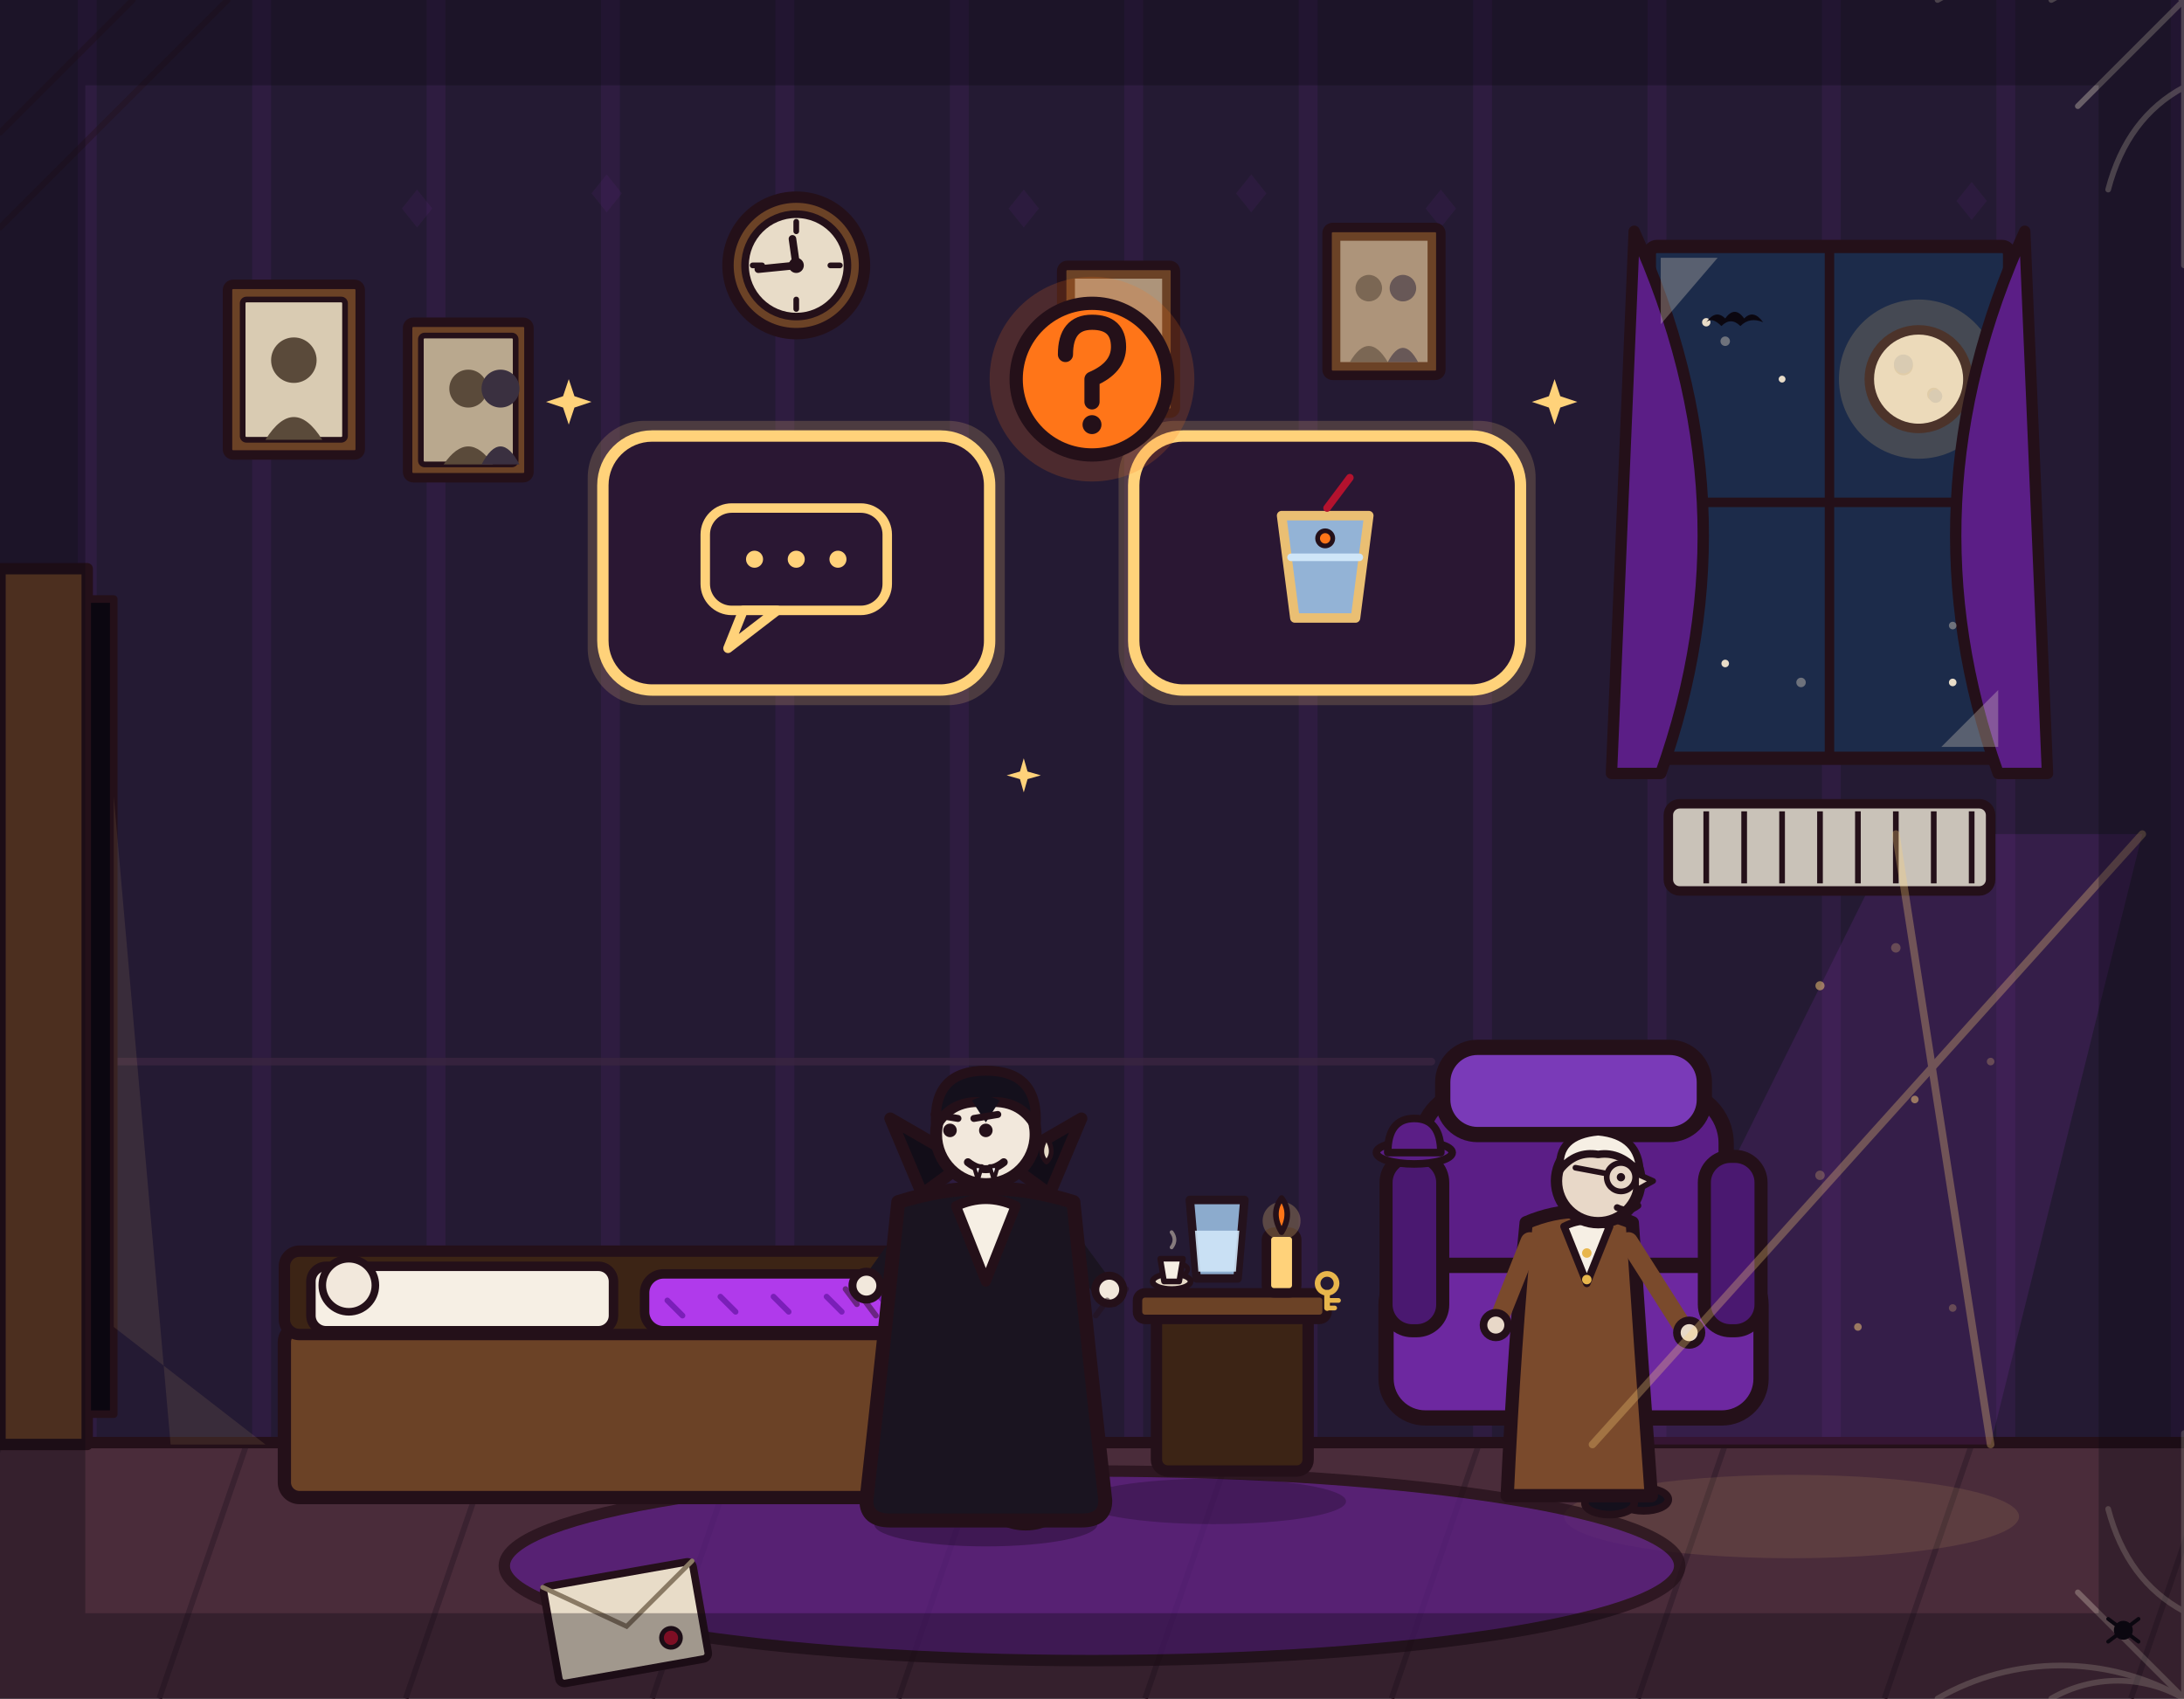
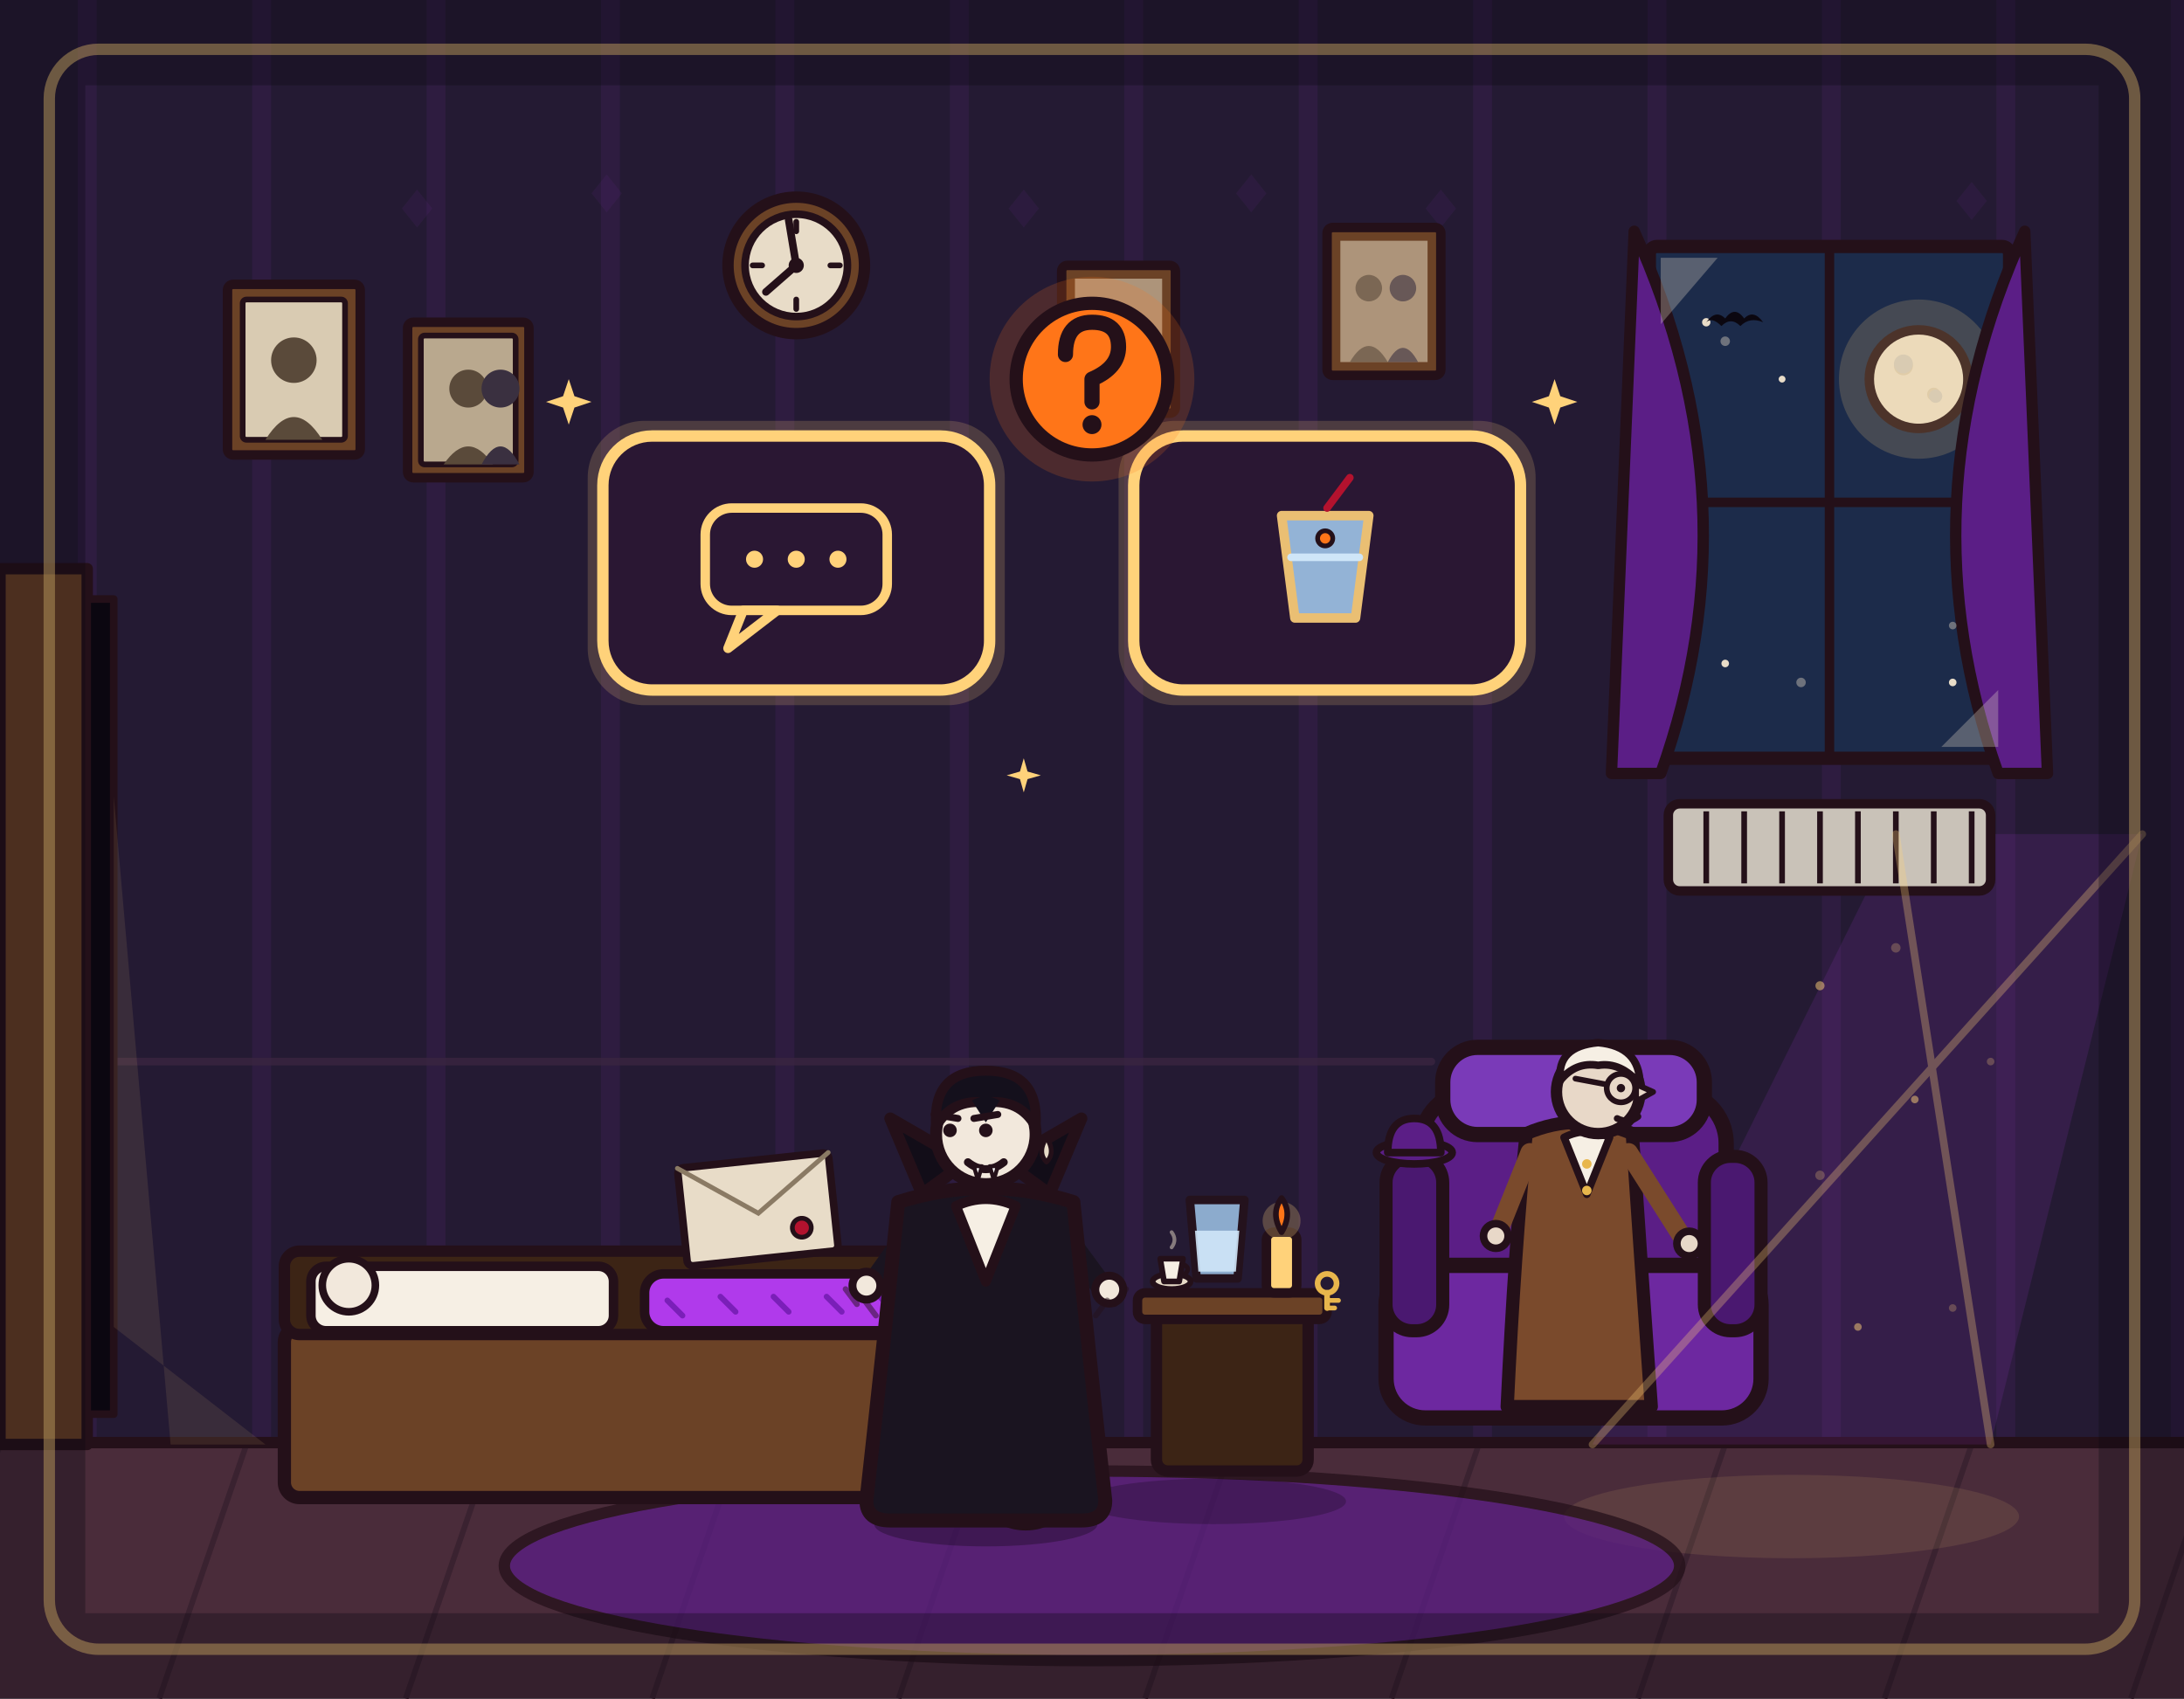
<svg xmlns="http://www.w3.org/2000/svg" viewBox="0 0 1152 896" width="1152" height="896">
  <rect x="0" y="0" width="1152" height="896" fill="#241a33" />
  <path d="M46 0V762M138 0V762M230 0V762M322 0V762M414 0V762M506 0V762M598 0V762M690 0V762M782 0V762M874 0V762M966 0V762M1058 0V762M1150 0V762" stroke="#b03aeb" stroke-width="10" opacity=".07" fill="none" />
-   <g stroke="#241019" stroke-width="3" opacity=".4" fill="none" stroke-linecap="round">
-     <path d="M0 70 L70 0" />
-     <path d="M0 120 L120 0" />
-     <path d="M70 0 Q36 34 0 70" />
-     <path d="M120 0 Q62 58 0 120" />
-   </g>
  <g>
    <rect x="120" y="150" width="70" height="90" rx="3" fill="#6b4226" stroke="#241019" stroke-width="5" stroke-linejoin="round" stroke-linecap="round" />
    <rect x="128" y="158" width="54" height="74" rx="2" fill="#d9cbb2" stroke="#241019" stroke-width="3" stroke-linejoin="round" stroke-linecap="round" />
    <circle cx="155" cy="190" r="12" fill="#5a4a3a" stroke="none" />
    <path d="M140 232 Q155 208 170 232 Z" fill="#5a4a3a" stroke="none" />
  </g>
  <g>
    <rect x="215" y="170" width="64" height="82" rx="3" fill="#6b4226" stroke="#241019" stroke-width="5" stroke-linejoin="round" stroke-linecap="round" />
    <rect x="222" y="177" width="50" height="68" rx="2" fill="#b9a88e" stroke="#241019" stroke-width="3" stroke-linejoin="round" stroke-linecap="round" />
    <circle cx="247" cy="205" r="10" fill="#5a4a3a" stroke="none" />
    <circle cx="264" cy="205" r="10" fill="#3a3040" stroke="none" />
    <path d="M234 245 Q247 226 260 245 Z" fill="#5a4a3a" stroke="none" />
    <path d="M254 245 Q264 226 274 245 Z" fill="#3a3040" stroke="none" />
  </g>
  <g>
    <circle cx="420" cy="140" r="36" fill="#6b4226" stroke="#241019" stroke-width="6" stroke-linejoin="round" stroke-linecap="round" />
    <circle cx="420" cy="140" r="27" fill="#e8dcc8" stroke="#241019" stroke-width="4" stroke-linejoin="round" stroke-linecap="round" />
-     <line x1="420" y1="140" x2="400" y2="142" stroke="#241019" stroke-width="4" stroke-linecap="round" />
-     <line x1="420" y1="140" x2="418" y2="126" stroke="#241019" stroke-width="4" stroke-linecap="round" />
+     <line x1="420" y1="140" x2="416" y2="116" stroke="#241019" stroke-width="4" stroke-linecap="round" />
+     <line x1="420" y1="140" x2="404" y2="154" stroke="#241019" stroke-width="4" stroke-linecap="round" />
    <circle cx="420" cy="140" r="4" fill="#241019" stroke="none" />
    <line x1="420" y1="117" x2="420" y2="122" stroke="#241019" stroke-width="3" stroke-linecap="round" />
    <line x1="420" y1="158" x2="420" y2="163" stroke="#241019" stroke-width="3" stroke-linecap="round" />
    <line x1="397" y1="140" x2="402" y2="140" stroke="#241019" stroke-width="3" stroke-linecap="round" />
    <line x1="438" y1="140" x2="443" y2="140" stroke="#241019" stroke-width="3" stroke-linecap="round" />
  </g>
  <rect x="870" y="130" width="190" height="270" rx="4" fill="#1c2b4a" stroke="#241019" stroke-width="7" stroke-linejoin="round" stroke-linecap="round" />
  <line x1="965" y1="130" x2="965" y2="400" stroke="#241019" stroke-width="5" stroke-linecap="round" />
  <line x1="870" y1="265" x2="1060" y2="265" stroke="#241019" stroke-width="5" stroke-linecap="round" />
  <g fill="#e8dcc8">
    <circle cx="900" cy="170" r="2.2" />
    <circle cx="940" cy="200" r="1.8" />
    <circle cx="1020" cy="180" r="2.2" />
    <circle cx="1040" cy="230" r="1.8" />
    <circle cx="910" cy="350" r="2" />
    <circle cx="1030" cy="360" r="2" />
  </g>
  <circle cx="1012" cy="200" r="26" fill="#e8dcc8" stroke="#241019" stroke-width="5" stroke-linejoin="round" stroke-linecap="round" />
  <circle cx="1004" cy="193" r="5" fill="#d9cbb2" stroke="none" />
  <circle cx="1020" cy="208" r="3.5" fill="#d9cbb2" stroke="none" />
  <circle cx="1012" cy="200" r="42" fill="#ffd27a" opacity="0.18" stroke="none" />
  <path d="M862 122 Q927 265 876 408 L850 408 Z" fill="#5b1e86" stroke="#241019" stroke-width="6" stroke-linejoin="round" stroke-linecap="round" />
  <path d="M1068 122 Q1003 265 1054 408 L1080 408 Z" fill="#5b1e86" stroke="#241019" stroke-width="6" stroke-linejoin="round" stroke-linecap="round" />
  <rect x="0" y="760" width="1152" height="136" fill="#4a2c3a" />
  <path d="M0 762 L-46 896M130 762 L84 896M260 762 L214 896M390 762 L344 896M520 762 L474 896M650 762 L604 896M780 762 L734 896M910 762 L864 896M1040 762 L994 896M1170 762 L1124 896" stroke="#3a2230" stroke-width="3" fill="none" />
  <line x1="0" y1="761" x2="1152" y2="761" stroke="#241019" stroke-width="6" stroke-linecap="round" />
  <polygon points="1000,440 1130,440 1050,762 840,762" fill="#b03aeb" opacity="0.12" stroke="none" />
  <ellipse cx="945" cy="800" rx="120" ry="22" fill="#ffd27a" opacity="0.10" stroke="none" />
  <ellipse cx="576" cy="826" rx="310" ry="50" fill="#5b1e86" stroke="#241019" stroke-width="6" stroke-linejoin="round" stroke-linecap="round" opacity="0.75" />
  <g fill="#ffd27a" opacity=".5">
    <circle cx="960" cy="520" r="2.4" />
    <circle cx="1010" cy="580" r="2" />
    <circle cx="920" cy="640" r="2.4" />
    <circle cx="980" cy="700" r="2" />
  </g>
  <rect x="150" y="700" width="380" height="90" rx="8" fill="#6b4226" stroke="#241019" stroke-width="7" stroke-linejoin="round" stroke-linecap="round" />
  <rect x="150" y="660" width="380" height="44" rx="8" fill="#3c2415" stroke="#241019" stroke-width="6" stroke-linejoin="round" stroke-linecap="round" />
  <rect x="164" y="668" width="159.6" height="34" rx="8" fill="#f6efe4" stroke="#241019" stroke-width="5" stroke-linejoin="round" stroke-linecap="round" />
  <rect x="340" y="672" width="167.2" height="30" rx="10" fill="#b03aeb" stroke="#241019" stroke-width="5" stroke-linejoin="round" stroke-linecap="round" />
  <path d="M352 686 L360 694 M380 684 L388 692 M408 684 L416 692 M436 684 L444 692 M464 684 L472 692" stroke="#7a1fb8" stroke-width="3" stroke-linecap="round" fill="none" />
  <circle cx="184" cy="678" r="14" fill="#f2e8dc" stroke="#241019" stroke-width="4" stroke-linejoin="round" stroke-linecap="round" />
  <ellipse cx="640" cy="792" rx="70" ry="12" fill="#000000" stroke="none" opacity="0.22" />
  <rect x="610" y="690" width="80" height="86" rx="6" fill="#3c2415" stroke="#241019" stroke-width="6" stroke-linejoin="round" stroke-linecap="round" />
  <rect x="600" y="682" width="100" height="14" rx="4" fill="#6b4226" stroke="#241019" stroke-width="5" stroke-linejoin="round" stroke-linecap="round" />
  <g transform="translate(642 660) scale(0.9)">
    <path d="M-16 -30 L16 -30 L12 16 L-12 16 Z" fill="#9fc4e8" stroke="#241019" stroke-width="5" stroke-linejoin="round" stroke-linecap="round" opacity="0.85" />
    <path d="M-13 -12 L13 -12 L11 12 L-11 12 Z" fill="#cfe6f8" stroke="none" opacity="0.9" />
  </g>
  <rect x="668" y="650" width="16" height="32" rx="4" fill="#ffd27a" stroke="#241019" stroke-width="5" stroke-linejoin="round" stroke-linecap="round" />
  <circle cx="676" cy="644" r="10" fill="#ffd27a" opacity="0.25" stroke="none" />
  <path d="M676 650 Q670 640 676 632 Q682 640 676 650 Z" fill="#ff7518" stroke="#241019" stroke-width="3" stroke-linejoin="round" stroke-linecap="round" />
  <g transform="translate(830 748) scale(1.15)">
    <rect x="-70" y="-150" width="140" height="110" rx="24" fill="#5b1e86" stroke="#241019" stroke-width="7" stroke-linejoin="round" stroke-linecap="round" />
    <rect x="-86" y="-70" width="172" height="70" rx="18" fill="#6d28a0" stroke="#241019" stroke-width="7" stroke-linejoin="round" stroke-linecap="round" />
    <rect x="-86" y="-120" width="26" height="80" rx="12" fill="#4a1870" stroke="#241019" stroke-width="6" stroke-linejoin="round" stroke-linecap="round" />
    <rect x="60" y="-120" width="26" height="80" rx="12" fill="#4a1870" stroke="#241019" stroke-width="6" stroke-linejoin="round" stroke-linecap="round" />
    <rect x="-60" y="-170" width="120" height="40" rx="16" fill="#7a3ab8" stroke="#241019" stroke-width="7" stroke-linejoin="round" stroke-linecap="round" />
  </g>
-   <g transform="translate(835 795)">
-     <path d="M-6 -60 L26 -52 L30 -8" fill="none" stroke="#3a3542" stroke-width="14" stroke-linecap="round" />
-     <path d="M-10 -60 L8 -50 L12 -6" fill="none" stroke="#3a3542" stroke-width="14" stroke-linecap="round" />
-     <ellipse cx="32" cy="-4" rx="13" ry="6" fill="#14101c" stroke="#241019" stroke-width="4" stroke-linejoin="round" stroke-linecap="round" />
-     <ellipse cx="14" cy="-2" rx="13" ry="6" fill="#14101c" stroke="#241019" stroke-width="4" stroke-linejoin="round" stroke-linecap="round" />
+   <g transform="translate(835 748)">
    <path d="M-30 -150 Q-36 -90 -40 -6 L36 -6 Q30 -90 26 -150 Q-2 -162 -30 -150 Z" fill="#7a4a2c" stroke="#241019" stroke-width="7" stroke-linejoin="round" stroke-linecap="round" />
    <path d="M-10 -148 L2 -118 L14 -148 Q2 -154 -10 -148 Z" fill="#f6efe4" stroke="#241019" stroke-width="4" stroke-linejoin="round" stroke-linecap="round" />
    <circle cx="2" cy="-134" r="2.5" fill="#e8b64c" stroke="none" />
    <circle cx="2" cy="-120" r="2.5" fill="#e8b64c" stroke="none" />
    <path d="M-28 -140 L-44 -100" fill="none" stroke="#7a4a2c" stroke-width="10" stroke-linecap="round" />
    <circle cx="-46" cy="-96" r="6.5" fill="#e8d8c8" stroke="#241019" stroke-width="4" stroke-linejoin="round" stroke-linecap="round" />
    <path d="M24 -140 L52 -96" fill="none" stroke="#7a4a2c" stroke-width="10" stroke-linecap="round" />
    <circle cx="56" cy="-92" r="6.5" fill="#e8d8c8" stroke="#241019" stroke-width="4" stroke-linejoin="round" stroke-linecap="round" />
    <circle cx="8" cy="-172" r="22" fill="#e8d8c8" stroke="#241019" stroke-width="6" stroke-linejoin="round" stroke-linecap="round" />
    <path d="M-12 -178 Q-14 -196 8 -198 Q30 -196 30 -176 Q20 -188 8 -186 Q-4 -188 -12 -178 Z" fill="#f6efe4" stroke="#241019" stroke-width="4" stroke-linejoin="round" stroke-linecap="round" />
    <path d="M28 -176 l9 4 l-9 5 Z" fill="#e8d8c8" stroke="#241019" stroke-width="3" stroke-linejoin="round" stroke-linecap="round" />
    <circle cx="20" cy="-174" r="2.2" fill="#241019" stroke="none" />
    <circle cx="20" cy="-174" r="7.5" fill="none" stroke="#241019" stroke-width="3" stroke-linejoin="round" />
    <line x1="12" y1="-176" x2="-4" y2="-179" stroke="#241019" stroke-width="3" stroke-linecap="round" />
    <path d="M18 -158 Q24 -155 29 -159" fill="none" stroke="#241019" stroke-width="3.5" stroke-linecap="round" />
  </g>
  <rect x="310" y="222" width="220" height="150" rx="30" fill="#ffd27a" opacity="0.18" stroke="none" />
  <rect x="318" y="230" width="204" height="134" rx="26" fill="#2a1733" stroke="#ffd27a" stroke-width="6" stroke-linejoin="round" stroke-linecap="round" />
  <rect x="372" y="268" width="96" height="54" rx="14" fill="none" stroke="#ffd27a" stroke-width="5" stroke-linejoin="round" stroke-linecap="round" />
  <path d="M392 322 L384 342 L410 322 Z" fill="#2a1733" stroke="#ffd27a" stroke-width="5" stroke-linejoin="round" stroke-linecap="round" />
  <circle cx="398" cy="295" r="4.5" fill="#ffd27a" stroke="none" />
  <circle cx="420" cy="295" r="4.5" fill="#ffd27a" stroke="none" />
  <circle cx="442" cy="295" r="4.5" fill="#ffd27a" stroke="none" />
  <rect x="590" y="222" width="220" height="150" rx="30" fill="#ffd27a" opacity="0.18" stroke="none" />
  <rect x="598" y="230" width="204" height="134" rx="26" fill="#2a1733" stroke="#ffd27a" stroke-width="6" stroke-linejoin="round" stroke-linecap="round" />
  <path d="M676 272 L722 272 L715 326 L683 326 Z" fill="#9fc4e8" stroke="#ffd27a" stroke-width="5" stroke-linejoin="round" stroke-linecap="round" opacity="0.9" />
  <path d="M681 294 L717 294" stroke="#cfe6f8" stroke-width="4" stroke-linecap="round" />
  <line x1="700" y1="268" x2="712" y2="252" stroke="#b3122e" stroke-width="4" stroke-linecap="round" />
  <circle cx="699" cy="284" r="4" fill="#ff7518" stroke="#241019" stroke-width="2.5" stroke-linejoin="round" />
  <g transform="translate(520 800) scale(1.05 1.05)">
    <ellipse cx="0" cy="4" rx="56" ry="11" fill="#000000" stroke-width="0" stroke-linejoin="round" stroke-linecap="round" stroke="none" opacity="0.28" />
    <path d="M-8 -58 L30 -54 L34 -6" fill="none" stroke="#241a2e" stroke-width="15" stroke-linecap="round" stroke-linejoin="round" />
    <path d="M-14 -58 L14 -50 L18 -4" fill="none" stroke="#241a2e" stroke-width="15" stroke-linecap="round" stroke-linejoin="round" />
    <ellipse cx="36" cy="-4" rx="14" ry="7" fill="#14101c" stroke="#241019" stroke-width="4" stroke-linejoin="round" stroke-linecap="round" />
    <ellipse cx="20" cy="-2" rx="14" ry="7" fill="#14101c" stroke="#241019" stroke-width="4" stroke-linejoin="round" stroke-linecap="round" />
    <path d="M36 -146 L58 -116" fill="none" stroke="#1a1420" stroke-width="11" stroke-linecap="round" stroke-linejoin="round" />
    <circle cx="62" cy="-114" r="7" fill="#f2e8dc" stroke="#241019" stroke-width="4" stroke-linejoin="round" stroke-linecap="round" />
    <path d="M-36 -146 L-56 -118" fill="none" stroke="#1a1420" stroke-width="11" stroke-linecap="round" stroke-linejoin="round" />
    <circle cx="-60" cy="-116" r="7" fill="#f2e8dc" stroke="#241019" stroke-width="4" stroke-linejoin="round" stroke-linecap="round" />
    <path d="M-44 -158 Q-52 -80 -60 -8 Q-60 2 -48 2 L48 2 Q60 2 60 -8 Q52 -80 44 -158 Q0 -172 -44 -158 Z" fill="#1a1420" stroke="#241019" stroke-width="7" stroke-linejoin="round" stroke-linecap="round" />
    <path d="M-32 -162 L-48 -200 L-10 -178 Z" fill="#120d18" stroke="#241019" stroke-width="6" stroke-linejoin="round" stroke-linecap="round" />
    <path d="M32 -162 L48 -200 L10 -178 Z" fill="#120d18" stroke="#241019" stroke-width="6" stroke-linejoin="round" stroke-linecap="round" />
    <path d="M-15 -156 L0 -118 L15 -156 Q0 -163 -15 -156 Z" fill="#f6efe4" stroke="#241019" stroke-width="5" stroke-linejoin="round" stroke-linecap="round" />
    <circle cx="0" cy="-192" r="25" fill="#f2e8dc" stroke="#241019" stroke-width="6" stroke-linejoin="round" stroke-linecap="round" />
    <path d="M-25 -196 Q-27 -224 0 -224 Q27 -224 25 -196 Q17 -210 0 -208 Q-17 -210 -25 -196 Z" fill="#14101c" stroke="#241019" stroke-width="5" stroke-linejoin="round" stroke-linecap="round" />
    <path d="M-7 -209 L0 -198 L7 -209 Q0 -213 -7 -209 Z" fill="#14101c" stroke-width="0" stroke-linejoin="round" stroke-linecap="round" stroke="none" />
    <path d="M-26 -202 L-14 -200" fill="none" stroke="#241019" stroke-width="3.5" stroke-linecap="round" />
    <path d="M-6 -200 L6 -202" fill="none" stroke="#241019" stroke-width="3.5" stroke-linecap="round" />
    <circle cx="-18" cy="-194" r="3.4" fill="#241019" stroke-width="0" stroke-linejoin="round" stroke-linecap="round" stroke="none" />
    <circle cx="0" cy="-194" r="3.4" fill="#241019" stroke-width="0" stroke-linejoin="round" stroke-linecap="round" stroke="none" />
    <path d="M-9 -178 Q0 -171 9 -178" fill="none" stroke="#241019" stroke-width="4" stroke-linecap="round" stroke-linejoin="round" />
    <path d="M-6 -176 L-2 -176 L-4 -169 Z" fill="#ffffff" stroke="#241019" stroke-width="2" stroke-linejoin="round" stroke-linecap="round" />
    <path d="M2 -176 L6 -176 L4 -169 Z" fill="#ffffff" stroke="#241019" stroke-width="2" stroke-linejoin="round" stroke-linecap="round" />
  </g>
  <g fill="#b03aeb" opacity=".06">
    <path d="M220 100 l8 10 l-8 10 l-8 -10 Z" stroke="none" />
    <path d="M320 92 l8 10 l-8 10 l-8 -10 Z" stroke="none" />
    <path d="M540 100 l8 10 l-8 10 l-8 -10 Z" stroke="none" />
    <path d="M660 92 l8 10 l-8 10 l-8 -10 Z" stroke="none" />
    <path d="M760 100 l8 10 l-8 10 l-8 -10 Z" stroke="none" />
    <path d="M1040 96 l8 10 l-8 10 l-8 -10 Z" stroke="none" />
  </g>
  <g>
    <rect x="560" y="140" width="60" height="78" rx="3" fill="#6b4226" stroke="#241019" stroke-width="5" stroke-linejoin="round" />
    <rect x="567" y="147" width="46" height="64" fill="#d9cbb2" opacity=".6" stroke="none" />
    <circle cx="590" cy="172" r="8" fill="#5a4a3a" opacity=".6" stroke="none" />
    <path d="M576 211 Q590 192 604 211 Z" fill="#5a4a3a" opacity=".6" stroke="none" />
  </g>
  <line x1="0" y1="560" x2="755" y2="560" stroke="#3a2440" stroke-width="4" opacity=".8" stroke-linecap="round" />
  <g>
    <rect x="880" y="424" width="170" height="46" rx="6" fill="#c9c2b8" stroke="#241019" stroke-width="5" stroke-linejoin="round" />
    <line x1="900" y1="428" x2="900" y2="466" stroke="#241019" stroke-width="3" />
    <line x1="920" y1="428" x2="920" y2="466" stroke="#241019" stroke-width="3" />
    <line x1="940" y1="428" x2="940" y2="466" stroke="#241019" stroke-width="3" />
    <line x1="960" y1="428" x2="960" y2="466" stroke="#241019" stroke-width="3" />
    <line x1="980" y1="428" x2="980" y2="466" stroke="#241019" stroke-width="3" />
    <line x1="1000" y1="428" x2="1000" y2="466" stroke="#241019" stroke-width="3" />
    <line x1="1020" y1="428" x2="1020" y2="466" stroke="#241019" stroke-width="3" />
    <line x1="1040" y1="428" x2="1040" y2="466" stroke="#241019" stroke-width="3" />
  </g>
  <g fill="#e8dcc8" opacity=".3">
    <path d="M876 136 L906 136 L876 171 Z" stroke="none" />
    <path d="M1054 394 L1024 394 L1054 364 Z" stroke="none" />
  </g>
  <g fill="#e8dcc8" opacity=".4">
    <circle cx="910" cy="180" r="2.5" />
    <circle cx="1030" cy="330" r="2" />
    <circle cx="950" cy="360" r="2.5" />
  </g>
  <circle cx="1004" cy="192" r="5" fill="#d9cbb2" stroke="none" />
  <circle cx="1021" cy="209" r="3.5" fill="#d9cbb2" stroke="none" />
  <path d="M900 170 Q905 163 910 168 Q915 161 920 168 Q925 163 930 170 Q923 167 918 172 Q913 167 908 172 Q903 167 900 170 Z" fill="#0b0710" stroke="none" />
  <g fill="#ffd27a">
    <path d="M300 200 L303 209 L312 212 L303 215 L300 224 L297 215 L288 212 L297 209 Z" stroke="none" />
    <path d="M540 400 L542 407 L549 409 L542 411 L540 418 L538 411 L531 409 L538 407 Z" stroke="none" />
    <path d="M820 200 L823 209 L832 212 L823 215 L820 224 L817 215 L808 212 L817 209 Z" stroke="none" />
  </g>
  <g fill="#ffd27a" opacity=".25">
    <circle cx="1000" cy="500" r="2.5" />
    <circle cx="1050" cy="560" r="2" />
    <circle cx="960" cy="620" r="2.5" />
    <circle cx="1030" cy="690" r="2" />
  </g>
-   <g transform="rotate(-10 330 855)">
-     <rect x="290" y="830" width="80" height="52" rx="3" fill="#e8dcc8" stroke="#241019" stroke-width="4" stroke-linejoin="round" />
-     <path d="M290 830 L330 858 L370 830" fill="none" stroke="#8a7a64" stroke-width="2.5" stroke-linecap="round" />
-     <circle cx="352" cy="868" r="5" fill="#b3122e" stroke="#241019" stroke-width="2.5" />
+   <g transform="rotate(-6 400 640)">
+     <rect x="360" y="612" width="80" height="52" rx="3" fill="#e8dcc8" stroke="#241019" stroke-width="4" stroke-linejoin="round" />
+     <path d="M360 612 L400 640 L440 612" fill="none" stroke="#8a7a64" stroke-width="2.5" stroke-linecap="round" />
+     <circle cx="422" cy="650" r="5" fill="#b3122e" stroke="#241019" stroke-width="2.5" />
  </g>
  <g>
    <circle cx="700" cy="677" r="5" fill="none" stroke="#e8b64c" stroke-width="3" />
    <line x1="700" y1="682" x2="700" y2="690" stroke="#e8b64c" stroke-width="3" stroke-linecap="round" />
    <path d="M700 686 L706 686 M700 690 L704 690" stroke="#e8b64c" stroke-width="2.5" stroke-linecap="round" />
-   </g>
-   <g stroke="#e8dcc8" stroke-width="3" opacity=".35" fill="none" stroke-linecap="round">
-     <path d="M1152 0 A70 70 0 0 0 1082 0" />
-     <path d="M1152 0 A130 130 0 0 0 1022 0" />
-     <line x1="1152" y1="0" x2="1152" y2="140" />
-     <line x1="1152" y1="0" x2="1096" y2="56" />
-     <path d="M1152 46 Q1122 62 1112 100" />
  </g>
  <g>
    <rect x="700" y="120" width="60" height="78" rx="3" fill="#6b4226" stroke="#241019" stroke-width="5" stroke-linejoin="round" />
    <rect x="707" y="127" width="46" height="64" fill="#d9cbb2" opacity=".6" stroke="none" />
    <circle cx="722" cy="152" r="7" fill="#5a4a3a" opacity=".6" stroke="none" />
    <circle cx="740" cy="152" r="7" fill="#3a3040" opacity=".6" stroke="none" />
    <path d="M712 191 Q722 174 732 191 Z" fill="#5a4a3a" opacity=".6" stroke="none" />
    <path d="M732 191 Q740 176 748 191 Z" fill="#3a3040" opacity=".6" stroke="none" />
  </g>
  <g>
    <ellipse cx="618" cy="676" rx="10" ry="4" fill="#e8dcc8" stroke="#241019" stroke-width="3" stroke-linejoin="round" />
    <path d="M612 664 L624 664 L622 676 L614 676 Z" fill="#f6efe4" stroke="#241019" stroke-width="3" stroke-linejoin="round" />
    <path d="M624 667 Q629 669 624 673" fill="none" stroke="#241019" stroke-width="2.5" stroke-linecap="round" />
    <path d="M618 658 Q621 654 618 650" fill="none" stroke="#e8dcc8" stroke-width="2" opacity=".5" stroke-linecap="round" />
  </g>
  <g>
    <ellipse cx="746" cy="608" rx="20" ry="6" fill="#5b1e86" stroke="#241019" stroke-width="4" stroke-linejoin="round" />
    <path d="M732 608 Q732 590 746 590 Q760 590 760 608 Z" fill="#5b1e86" stroke="#241019" stroke-width="4" stroke-linejoin="round" />
  </g>
  <g stroke="#241019" stroke-width="3" opacity=".5" stroke-linecap="round">
    <line x1="452" y1="688" x2="446" y2="680" />
    <line x1="462" y1="694" x2="456" y2="686" />
    <line x1="588" y1="688" x2="594" y2="680" />
    <line x1="578" y1="694" x2="584" y2="686" />
  </g>
  <path d="M552 600 Q557 608 552 613 Q547 608 552 600 Z" fill="#e8dcc8" stroke="#241019" stroke-width="2.5" stroke-linejoin="round" />
  <g stroke="#ffd27a" stroke-width="4" opacity=".3" stroke-linecap="round">
    <line x1="1000" y1="440" x2="1050" y2="762" />
    <line x1="1130" y1="440" x2="840" y2="762" />
  </g>
-   <g stroke="#e8dcc8" stroke-width="3" opacity=".3" fill="none" stroke-linecap="round">
-     <path d="M1152 896 A70 70 0 0 0 1082 896" />
-     <path d="M1152 896 A130 130 0 0 0 1022 896" />
-     <line x1="1152" y1="896" x2="1152" y2="756" />
-     <line x1="1152" y1="896" x2="1096" y2="840" />
-     <path d="M1152 850 Q1122 834 1112 796" />
-   </g>
-   <circle cx="1120" cy="860" r="5" fill="#0b0710" stroke="none" />
-   <path d="M1120 860 L1112 854 M1120 860 L1128 854 M1120 860 L1112 866 M1120 860 L1128 866" stroke="#0b0710" stroke-width="2" stroke-linecap="round" />
  <g>
    <rect x="0" y="300" width="46" height="462" fill="#6b4226" stroke="#241019" stroke-width="6" stroke-linejoin="round" />
    <rect x="46" y="316" width="14" height="430" fill="#0b0710" stroke="#241019" stroke-width="4" stroke-linejoin="round" />
    <polygon points="60,420 60,700 140,762 90,762" fill="#ffd27a" opacity=".1" stroke="none" />
  </g>
  <circle cx="576" cy="200" r="54" fill="#ff7518" opacity=".18" stroke="none" />
  <circle cx="576" cy="200" r="40" fill="#ff7518" stroke="#241019" stroke-width="7" stroke-linejoin="round" stroke-linecap="round" />
  <path d="M562 187 Q562 170 576 170 Q590 170 590 183 Q590 194 576 200 L576 212" fill="none" stroke="#241019" stroke-width="8" stroke-linecap="round" stroke-linejoin="round" />
  <circle cx="576" cy="224" r="5" fill="#241019" stroke="none" />
+   <rect x="26" y="26" width="1100" height="844" rx="26" fill="none" stroke="#ffd27a" stroke-width="6" opacity=".55" />
  <rect x="0" y="0" width="1152" height="896" fill="none" stroke="#0b0710" stroke-width="90" opacity="0.32" />
</svg>
